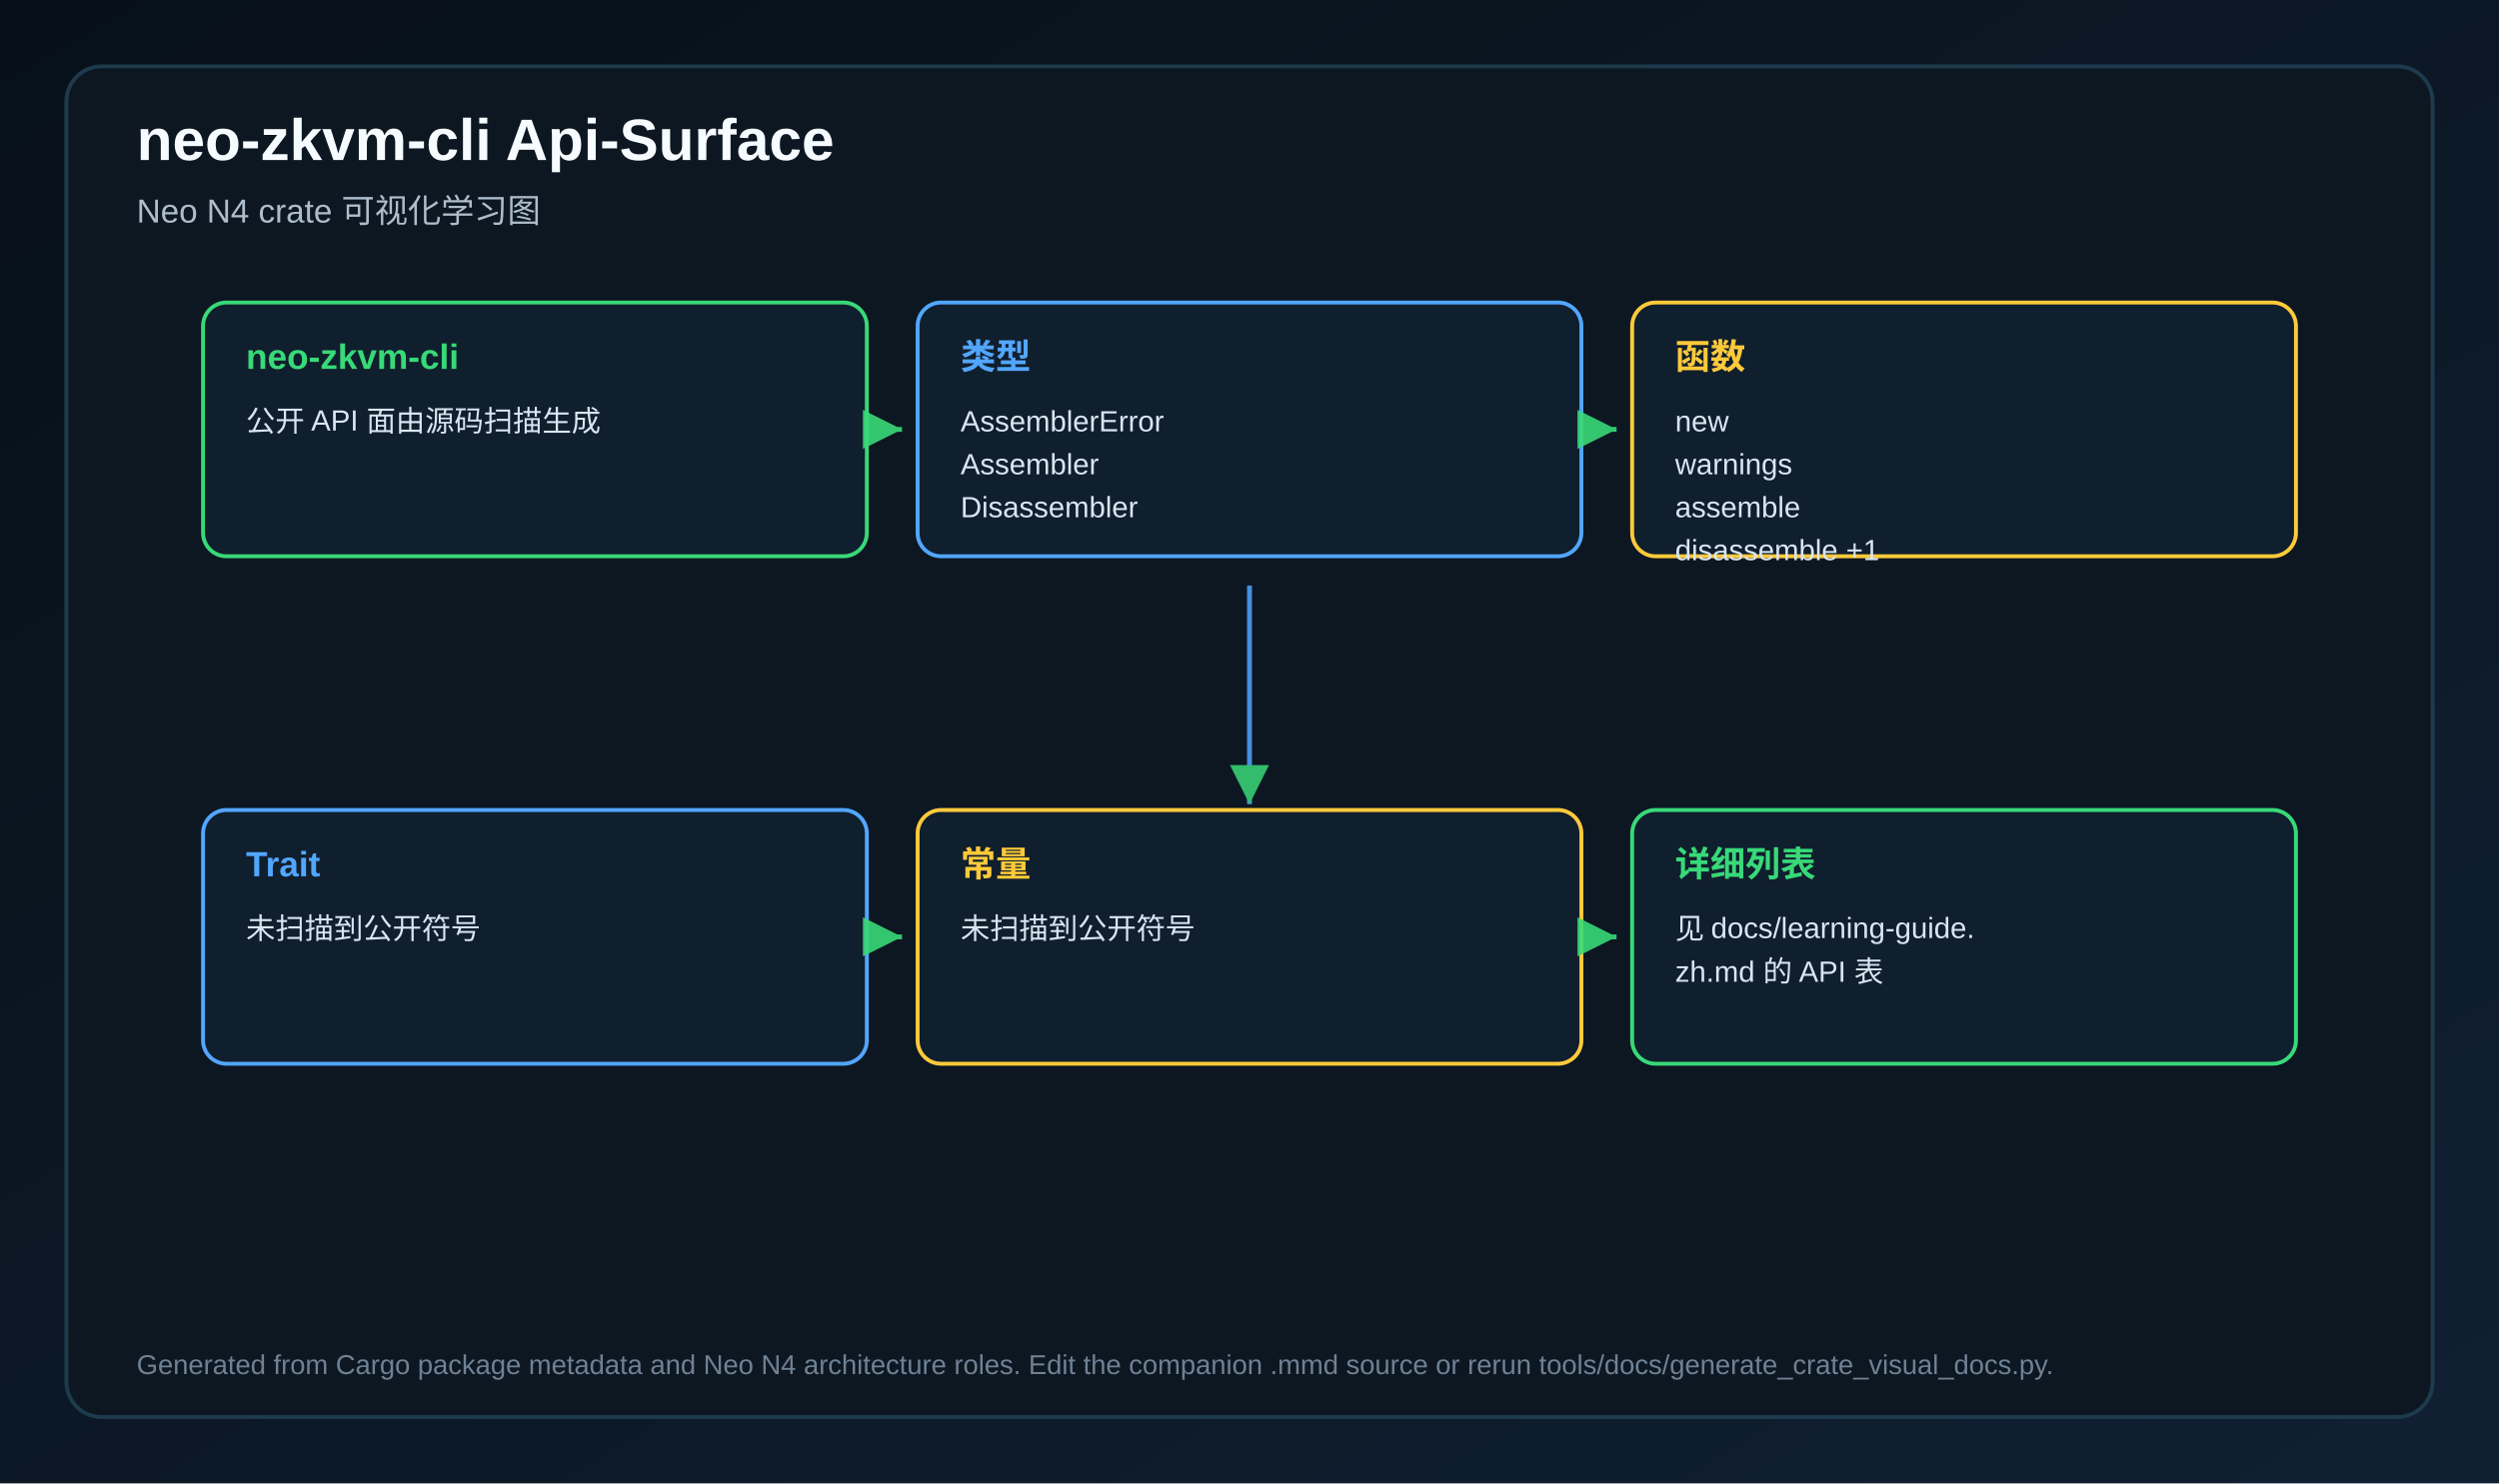
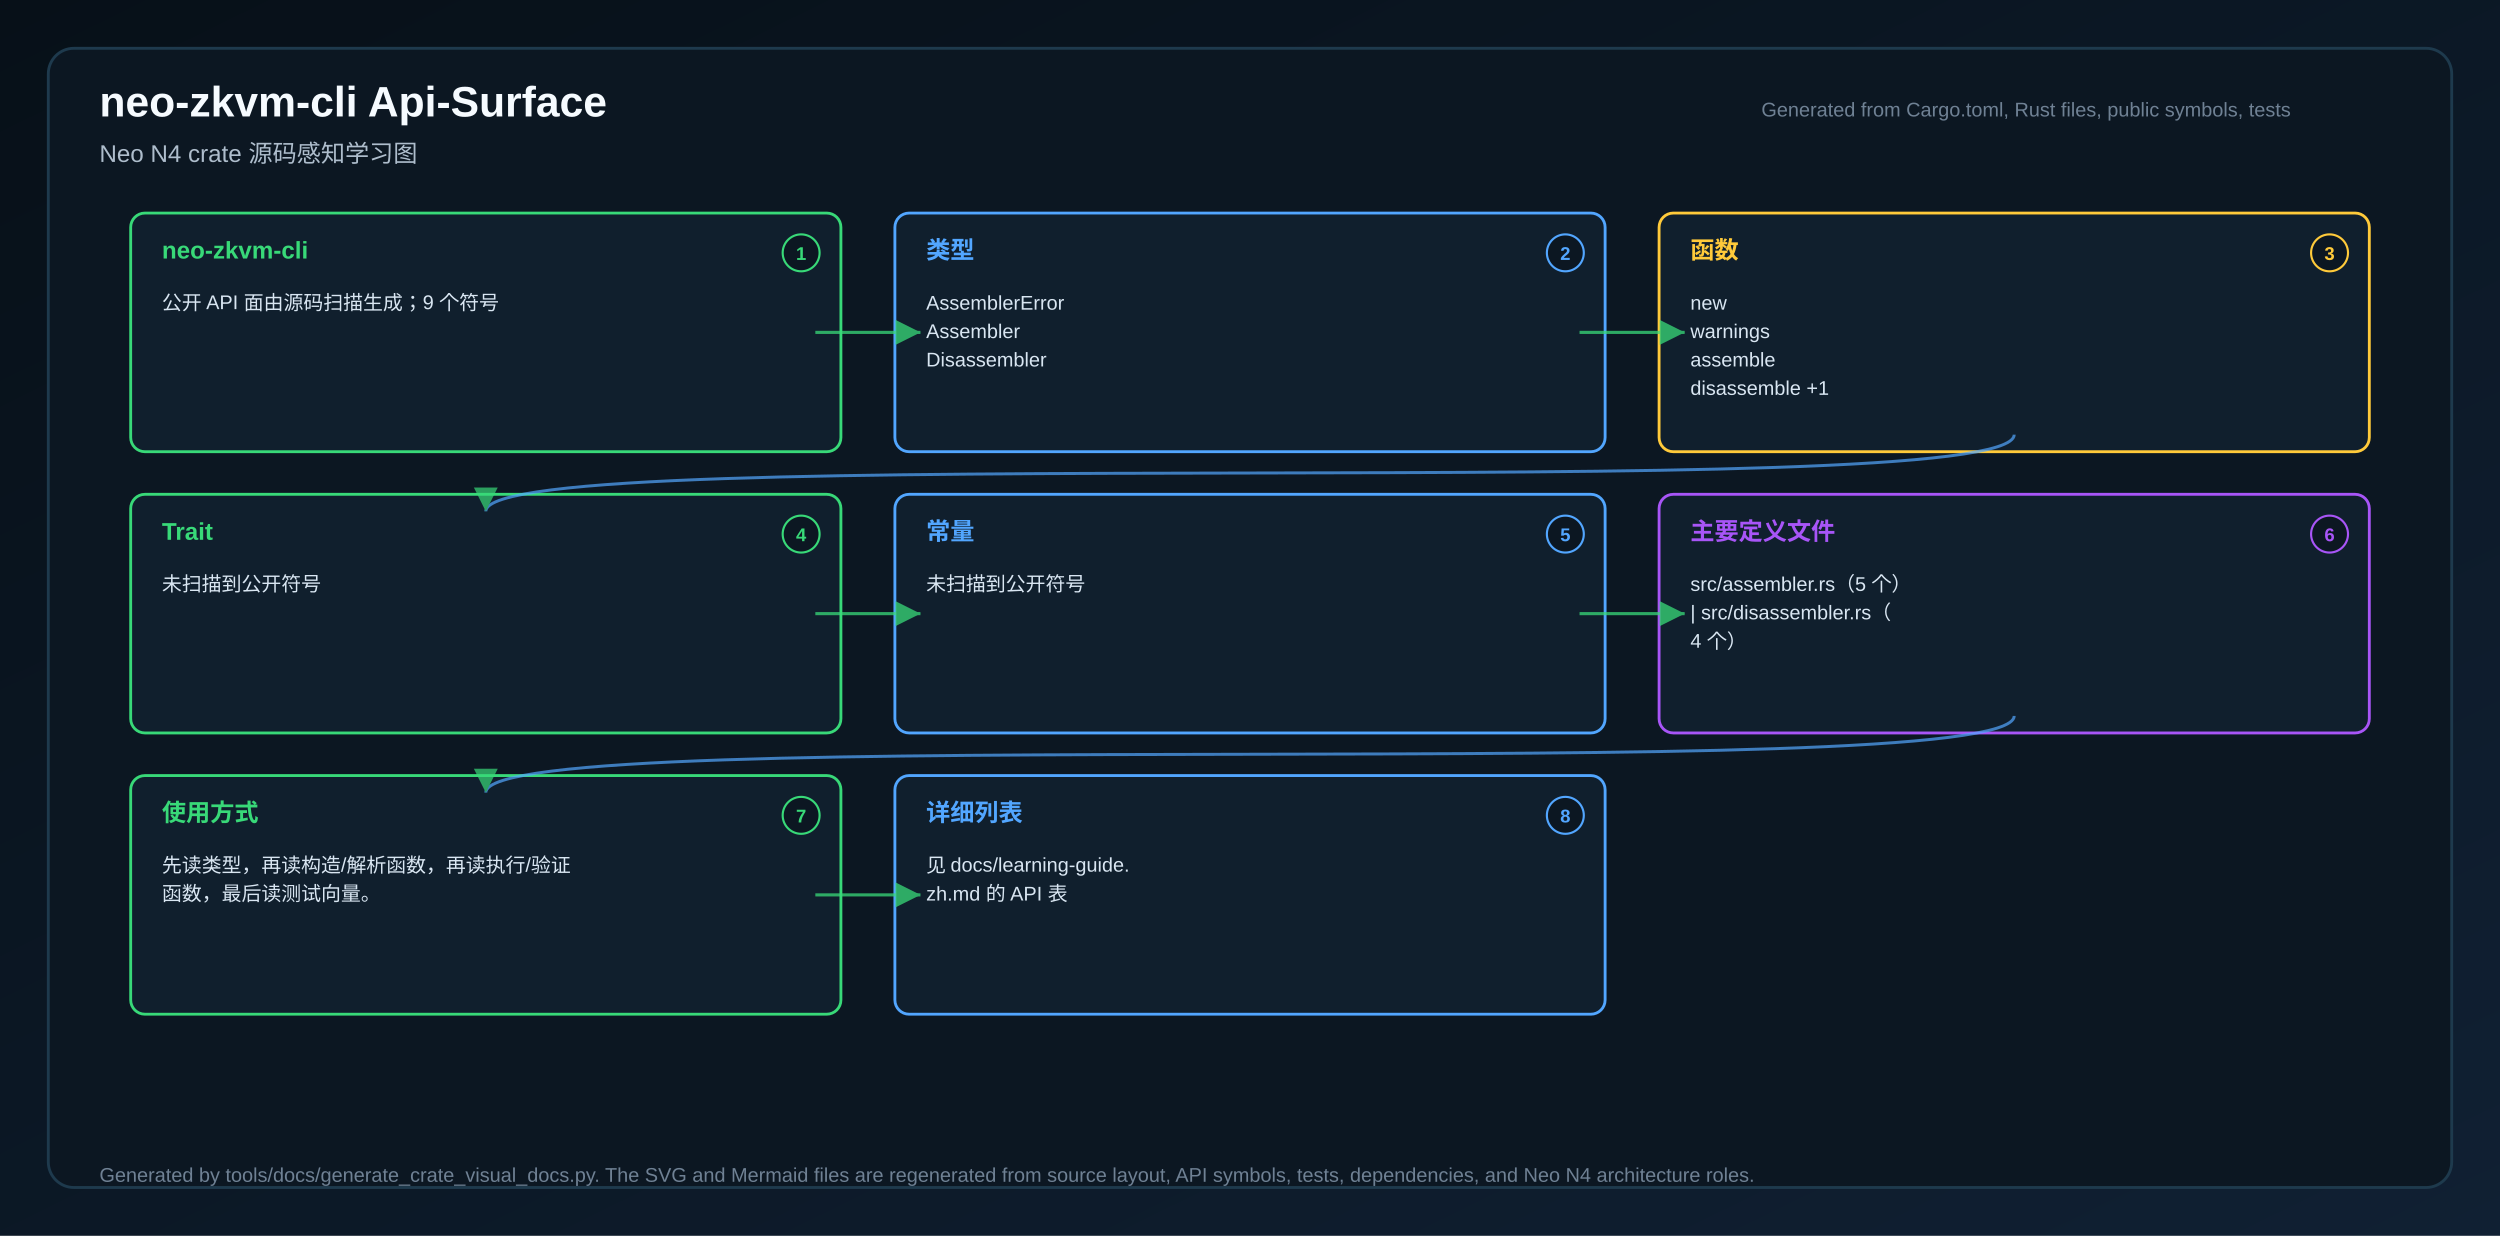
- <svg xmlns="http://www.w3.org/2000/svg" width="1280" height="760" viewBox="0 0 1280 760" role="img" aria-label="neo-zkvm-cli Api-Surface">
+ <svg xmlns="http://www.w3.org/2000/svg" width="1760" height="870" viewBox="0 0 1760 870" role="img" aria-label="neo-zkvm-cli Api-Surface">
  <defs>
    <linearGradient id="bg" x1="0" x2="1" y1="0" y2="1">
      <stop offset="0" stop-color="#071018" />
      <stop offset="1" stop-color="#102033" />
    </linearGradient>
    <marker id="arrow" markerWidth="12" markerHeight="12" refX="10" refY="6" orient="auto">
      <path d="M2,2 L10,6 L2,10 Z" fill="#38d978" />
    </marker>
  </defs>
-   <rect x="0" y="0" width="1280" height="760" fill="url(#bg)" />
-   <rect x="34" y="34" width="1212" height="692" rx="18" fill="#0c1722" stroke="#1e3a4d" stroke-width="2" />
+   <rect x="0" y="0" width="1760" height="870" fill="url(#bg)" />
+   <rect x="34" y="34" width="1692" height="802" rx="18" fill="#0c1722" stroke="#1e3a4d" stroke-width="2" />
  <text x="70" y="82" fill="#f6fbff" font-size="30" font-family="Segoe UI, Arial, sans-serif" font-weight="700">neo-zkvm-cli Api-Surface</text>
-   <text x="70" y="114" fill="#aebdcc" font-size="17" font-family="Segoe UI, Arial, sans-serif">Neo N4 crate 可视化学习图</text>
-   <rect x="104" y="155" width="340" height="130" rx="12" fill="#101f2d" stroke="#38d978" stroke-width="2" />
-   <text x="126" y="189" fill="#38d978" font-size="18" font-family="Segoe UI, Arial, sans-serif" font-weight="700">neo-zkvm-cli</text>
-   <text x="126" y="221" fill="#d9e6f2" font-size="15" font-family="Segoe UI, Arial, sans-serif">公开 API 面由源码扫描生成</text>
-   <rect x="470" y="155" width="340" height="130" rx="12" fill="#101f2d" stroke="#52a6ff" stroke-width="2" />
-   <text x="492" y="189" fill="#52a6ff" font-size="18" font-family="Segoe UI, Arial, sans-serif" font-weight="700">类型</text>
-   <text x="492" y="221" fill="#d9e6f2" font-size="15" font-family="Segoe UI, Arial, sans-serif">AssemblerError</text>
-   <text x="492" y="243" fill="#d9e6f2" font-size="15" font-family="Segoe UI, Arial, sans-serif">Assembler</text>
-   <text x="492" y="265" fill="#d9e6f2" font-size="15" font-family="Segoe UI, Arial, sans-serif">Disassembler</text>
-   <line x1="452" y1="220" x2="462" y2="220" stroke="#38d978" stroke-width="2.5" marker-end="url(#arrow)" opacity="0.9" />
-   <rect x="836" y="155" width="340" height="130" rx="12" fill="#101f2d" stroke="#ffca3a" stroke-width="2" />
-   <text x="858" y="189" fill="#ffca3a" font-size="18" font-family="Segoe UI, Arial, sans-serif" font-weight="700">函数</text>
-   <text x="858" y="221" fill="#d9e6f2" font-size="15" font-family="Segoe UI, Arial, sans-serif">new</text>
-   <text x="858" y="243" fill="#d9e6f2" font-size="15" font-family="Segoe UI, Arial, sans-serif">warnings</text>
-   <text x="858" y="265" fill="#d9e6f2" font-size="15" font-family="Segoe UI, Arial, sans-serif">assemble</text>
-   <text x="858" y="287" fill="#d9e6f2" font-size="15" font-family="Segoe UI, Arial, sans-serif">disassemble +1</text>
-   <line x1="818" y1="220" x2="828" y2="220" stroke="#38d978" stroke-width="2.5" marker-end="url(#arrow)" opacity="0.9" />
-   <rect x="104" y="415" width="340" height="130" rx="12" fill="#101f2d" stroke="#52a6ff" stroke-width="2" />
-   <text x="126" y="449" fill="#52a6ff" font-size="18" font-family="Segoe UI, Arial, sans-serif" font-weight="700">Trait</text>
-   <text x="126" y="481" fill="#d9e6f2" font-size="15" font-family="Segoe UI, Arial, sans-serif">未扫描到公开符号</text>
-   <rect x="470" y="415" width="340" height="130" rx="12" fill="#101f2d" stroke="#ffca3a" stroke-width="2" />
-   <text x="492" y="449" fill="#ffca3a" font-size="18" font-family="Segoe UI, Arial, sans-serif" font-weight="700">常量</text>
-   <text x="492" y="481" fill="#d9e6f2" font-size="15" font-family="Segoe UI, Arial, sans-serif">未扫描到公开符号</text>
-   <line x1="452" y1="480" x2="462" y2="480" stroke="#38d978" stroke-width="2.5" marker-end="url(#arrow)" opacity="0.9" />
-   <rect x="836" y="415" width="340" height="130" rx="12" fill="#101f2d" stroke="#38d978" stroke-width="2" />
-   <text x="858" y="449" fill="#38d978" font-size="18" font-family="Segoe UI, Arial, sans-serif" font-weight="700">详细列表</text>
-   <text x="858" y="481" fill="#d9e6f2" font-size="15" font-family="Segoe UI, Arial, sans-serif">见 docs/learning-guide.</text>
-   <text x="858" y="503" fill="#d9e6f2" font-size="15" font-family="Segoe UI, Arial, sans-serif">zh.md 的 API 表</text>
-   <line x1="818" y1="480" x2="828" y2="480" stroke="#38d978" stroke-width="2.5" marker-end="url(#arrow)" opacity="0.9" />
-   <path d="M640 300 C640 350 640 370 640 412" stroke="#52a6ff" stroke-width="2.5" fill="none" marker-end="url(#arrow)" opacity="0.85" />
-   <text x="70" y="704" fill="#6f8194" font-size="14" font-family="Segoe UI, Arial, sans-serif">Generated from Cargo package metadata and Neo N4 architecture roles. Edit the companion .mmd source or rerun tools/docs/generate_crate_visual_docs.py.</text>
+   <text x="70" y="114" fill="#aebdcc" font-size="17" font-family="Segoe UI, Arial, sans-serif">Neo N4 crate 源码感知学习图</text>
+   <text x="1240" y="82" fill="#6f8194" font-size="14" font-family="Segoe UI, Arial, sans-serif">Generated from Cargo.toml, Rust files, public symbols, tests</text>
+   <rect x="92" y="150" width="500" height="168" rx="10" fill="#101f2d" stroke="#38d978" stroke-width="2" />
+   <circle cx="564" cy="178" r="13" fill="#0c1722" stroke="#38d978" stroke-width="1.5" />
+   <text x="564" y="183" text-anchor="middle" fill="#38d978" font-size="13" font-family="Segoe UI, Arial, sans-serif" font-weight="700">1</text>
+   <text x="114" y="182" fill="#38d978" font-size="17" font-family="Segoe UI, Arial, sans-serif" font-weight="700">neo-zkvm-cli</text>
+   <text x="114" y="218" fill="#d9e6f2" font-size="14" font-family="Segoe UI, Arial, sans-serif">公开 API 面由源码扫描生成；9 个符号</text>
+   <rect x="630" y="150" width="500" height="168" rx="10" fill="#101f2d" stroke="#52a6ff" stroke-width="2" />
+   <circle cx="1102" cy="178" r="13" fill="#0c1722" stroke="#52a6ff" stroke-width="1.5" />
+   <text x="1102" y="183" text-anchor="middle" fill="#52a6ff" font-size="13" font-family="Segoe UI, Arial, sans-serif" font-weight="700">2</text>
+   <text x="652" y="182" fill="#52a6ff" font-size="17" font-family="Segoe UI, Arial, sans-serif" font-weight="700">类型</text>
+   <text x="652" y="218" fill="#d9e6f2" font-size="14" font-family="Segoe UI, Arial, sans-serif">AssemblerError</text>
+   <text x="652" y="238" fill="#d9e6f2" font-size="14" font-family="Segoe UI, Arial, sans-serif">Assembler</text>
+   <text x="652" y="258" fill="#d9e6f2" font-size="14" font-family="Segoe UI, Arial, sans-serif">Disassembler</text>
+   <rect x="1168" y="150" width="500" height="168" rx="10" fill="#101f2d" stroke="#ffca3a" stroke-width="2" />
+   <circle cx="1640" cy="178" r="13" fill="#0c1722" stroke="#ffca3a" stroke-width="1.5" />
+   <text x="1640" y="183" text-anchor="middle" fill="#ffca3a" font-size="13" font-family="Segoe UI, Arial, sans-serif" font-weight="700">3</text>
+   <text x="1190" y="182" fill="#ffca3a" font-size="17" font-family="Segoe UI, Arial, sans-serif" font-weight="700">函数</text>
+   <text x="1190" y="218" fill="#d9e6f2" font-size="14" font-family="Segoe UI, Arial, sans-serif">new</text>
+   <text x="1190" y="238" fill="#d9e6f2" font-size="14" font-family="Segoe UI, Arial, sans-serif">warnings</text>
+   <text x="1190" y="258" fill="#d9e6f2" font-size="14" font-family="Segoe UI, Arial, sans-serif">assemble</text>
+   <text x="1190" y="278" fill="#d9e6f2" font-size="14" font-family="Segoe UI, Arial, sans-serif">disassemble +1</text>
+   <rect x="92" y="348" width="500" height="168" rx="10" fill="#101f2d" stroke="#38d978" stroke-width="2" />
+   <circle cx="564" cy="376" r="13" fill="#0c1722" stroke="#38d978" stroke-width="1.5" />
+   <text x="564" y="381" text-anchor="middle" fill="#38d978" font-size="13" font-family="Segoe UI, Arial, sans-serif" font-weight="700">4</text>
+   <text x="114" y="380" fill="#38d978" font-size="17" font-family="Segoe UI, Arial, sans-serif" font-weight="700">Trait</text>
+   <text x="114" y="416" fill="#d9e6f2" font-size="14" font-family="Segoe UI, Arial, sans-serif">未扫描到公开符号</text>
+   <rect x="630" y="348" width="500" height="168" rx="10" fill="#101f2d" stroke="#52a6ff" stroke-width="2" />
+   <circle cx="1102" cy="376" r="13" fill="#0c1722" stroke="#52a6ff" stroke-width="1.5" />
+   <text x="1102" y="381" text-anchor="middle" fill="#52a6ff" font-size="13" font-family="Segoe UI, Arial, sans-serif" font-weight="700">5</text>
+   <text x="652" y="380" fill="#52a6ff" font-size="17" font-family="Segoe UI, Arial, sans-serif" font-weight="700">常量</text>
+   <text x="652" y="416" fill="#d9e6f2" font-size="14" font-family="Segoe UI, Arial, sans-serif">未扫描到公开符号</text>
+   <rect x="1168" y="348" width="500" height="168" rx="10" fill="#101f2d" stroke="#a855f7" stroke-width="2" />
+   <circle cx="1640" cy="376" r="13" fill="#0c1722" stroke="#a855f7" stroke-width="1.5" />
+   <text x="1640" y="381" text-anchor="middle" fill="#a855f7" font-size="13" font-family="Segoe UI, Arial, sans-serif" font-weight="700">6</text>
+   <text x="1190" y="380" fill="#a855f7" font-size="17" font-family="Segoe UI, Arial, sans-serif" font-weight="700">主要定义文件</text>
+   <text x="1190" y="416" fill="#d9e6f2" font-size="14" font-family="Segoe UI, Arial, sans-serif">src/assembler.rs（5 个） </text>
+   <text x="1190" y="436" fill="#d9e6f2" font-size="14" font-family="Segoe UI, Arial, sans-serif">| src/disassembler.rs（</text>
+   <text x="1190" y="456" fill="#d9e6f2" font-size="14" font-family="Segoe UI, Arial, sans-serif">4 个）</text>
+   <rect x="92" y="546" width="500" height="168" rx="10" fill="#101f2d" stroke="#38d978" stroke-width="2" />
+   <circle cx="564" cy="574" r="13" fill="#0c1722" stroke="#38d978" stroke-width="1.5" />
+   <text x="564" y="579" text-anchor="middle" fill="#38d978" font-size="13" font-family="Segoe UI, Arial, sans-serif" font-weight="700">7</text>
+   <text x="114" y="578" fill="#38d978" font-size="17" font-family="Segoe UI, Arial, sans-serif" font-weight="700">使用方式</text>
+   <text x="114" y="614" fill="#d9e6f2" font-size="14" font-family="Segoe UI, Arial, sans-serif">先读类型，再读构造/解析函数，再读执行/验证</text>
+   <text x="114" y="634" fill="#d9e6f2" font-size="14" font-family="Segoe UI, Arial, sans-serif">函数，最后读测试向量。</text>
+   <rect x="630" y="546" width="500" height="168" rx="10" fill="#101f2d" stroke="#52a6ff" stroke-width="2" />
+   <circle cx="1102" cy="574" r="13" fill="#0c1722" stroke="#52a6ff" stroke-width="1.5" />
+   <text x="1102" y="579" text-anchor="middle" fill="#52a6ff" font-size="13" font-family="Segoe UI, Arial, sans-serif" font-weight="700">8</text>
+   <text x="652" y="578" fill="#52a6ff" font-size="17" font-family="Segoe UI, Arial, sans-serif" font-weight="700">详细列表</text>
+   <text x="652" y="614" fill="#d9e6f2" font-size="14" font-family="Segoe UI, Arial, sans-serif">见 docs/learning-guide.</text>
+   <text x="652" y="634" fill="#d9e6f2" font-size="14" font-family="Segoe UI, Arial, sans-serif">zh.md 的 API 表</text>
+   <line x1="574" y1="234" x2="648" y2="234" stroke="#38d978" stroke-width="2.2" marker-end="url(#arrow)" opacity="0.75" />
+   <line x1="1112" y1="234" x2="1186" y2="234" stroke="#38d978" stroke-width="2.2" marker-end="url(#arrow)" opacity="0.75" />
+   <line x1="574" y1="432" x2="648" y2="432" stroke="#38d978" stroke-width="2.2" marker-end="url(#arrow)" opacity="0.75" />
+   <line x1="1112" y1="432" x2="1186" y2="432" stroke="#38d978" stroke-width="2.2" marker-end="url(#arrow)" opacity="0.75" />
+   <line x1="574" y1="630" x2="648" y2="630" stroke="#38d978" stroke-width="2.2" marker-end="url(#arrow)" opacity="0.75" />
+   <path d="M1418 306 C1418 358, 342 308, 342 360" stroke="#52a6ff" stroke-width="2.1" fill="none" marker-end="url(#arrow)" opacity="0.7" />
+   <path d="M1418 504 C1418 556, 342 506, 342 558" stroke="#52a6ff" stroke-width="2.1" fill="none" marker-end="url(#arrow)" opacity="0.7" />
+   <text x="70" y="832" fill="#6f8194" font-size="14" font-family="Segoe UI, Arial, sans-serif">Generated by tools/docs/generate_crate_visual_docs.py. The SVG and Mermaid files are regenerated from source layout, API symbols, tests, dependencies, and Neo N4 architecture roles.</text>
</svg>
